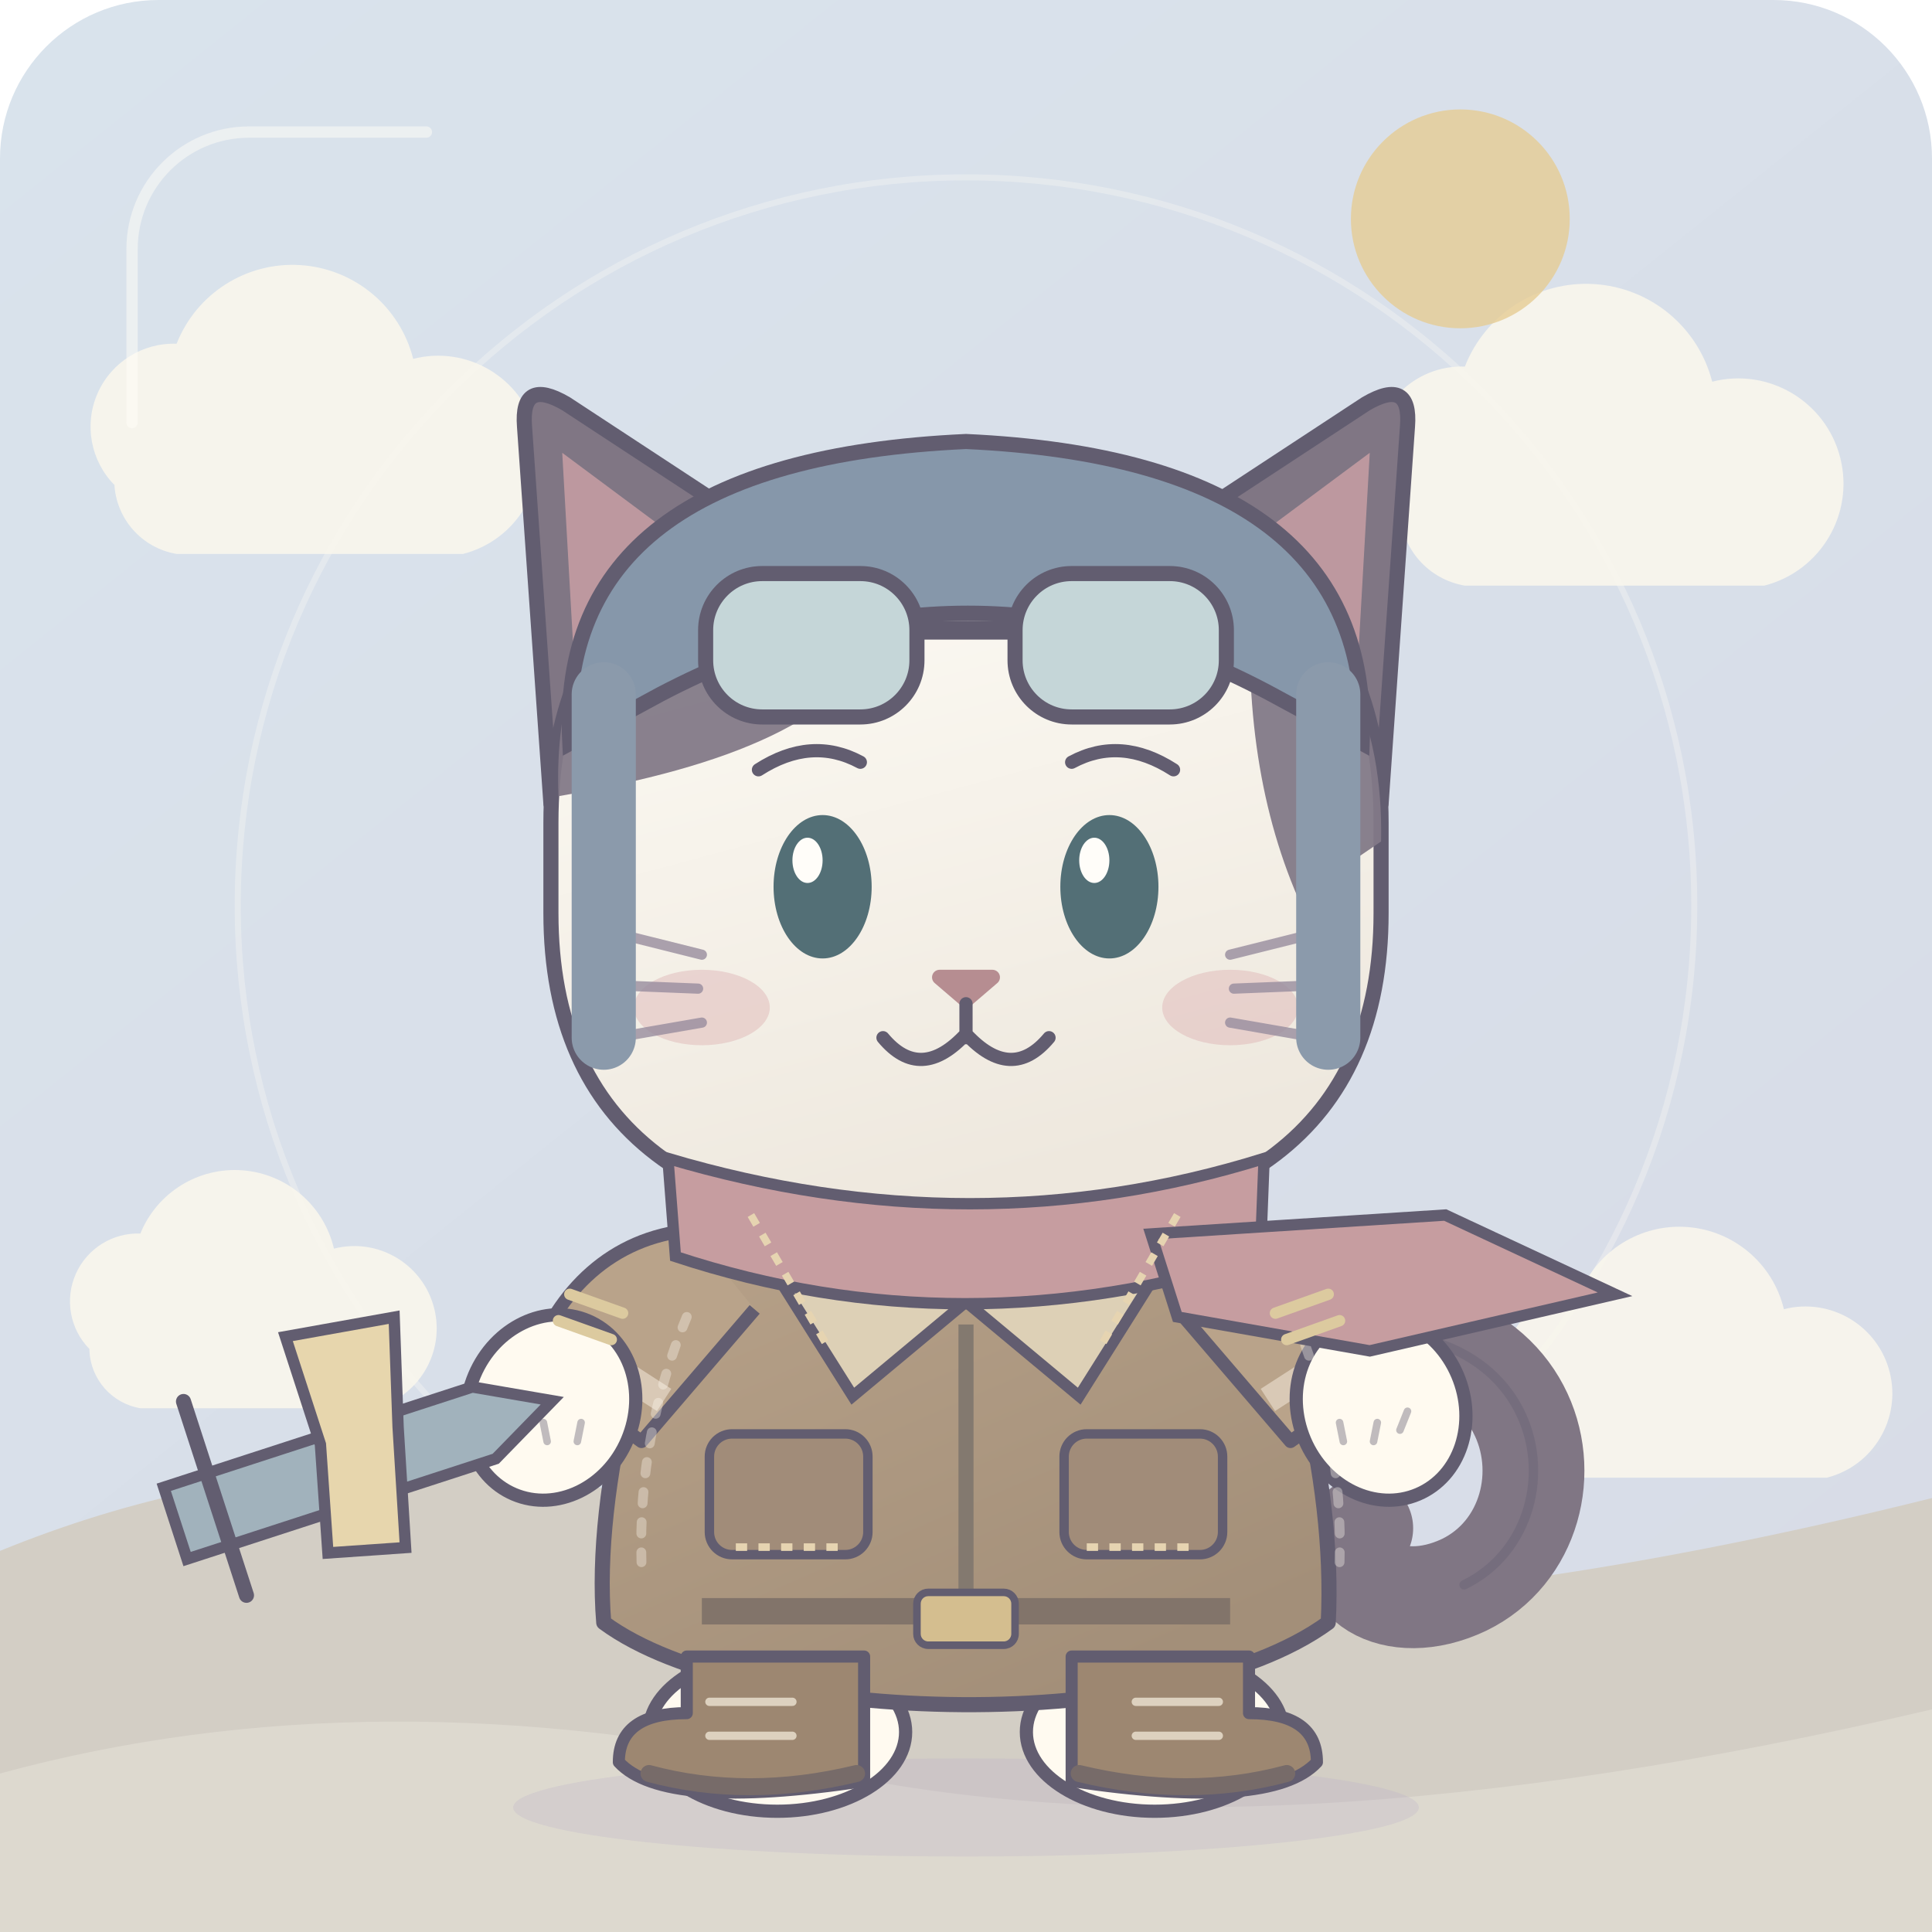
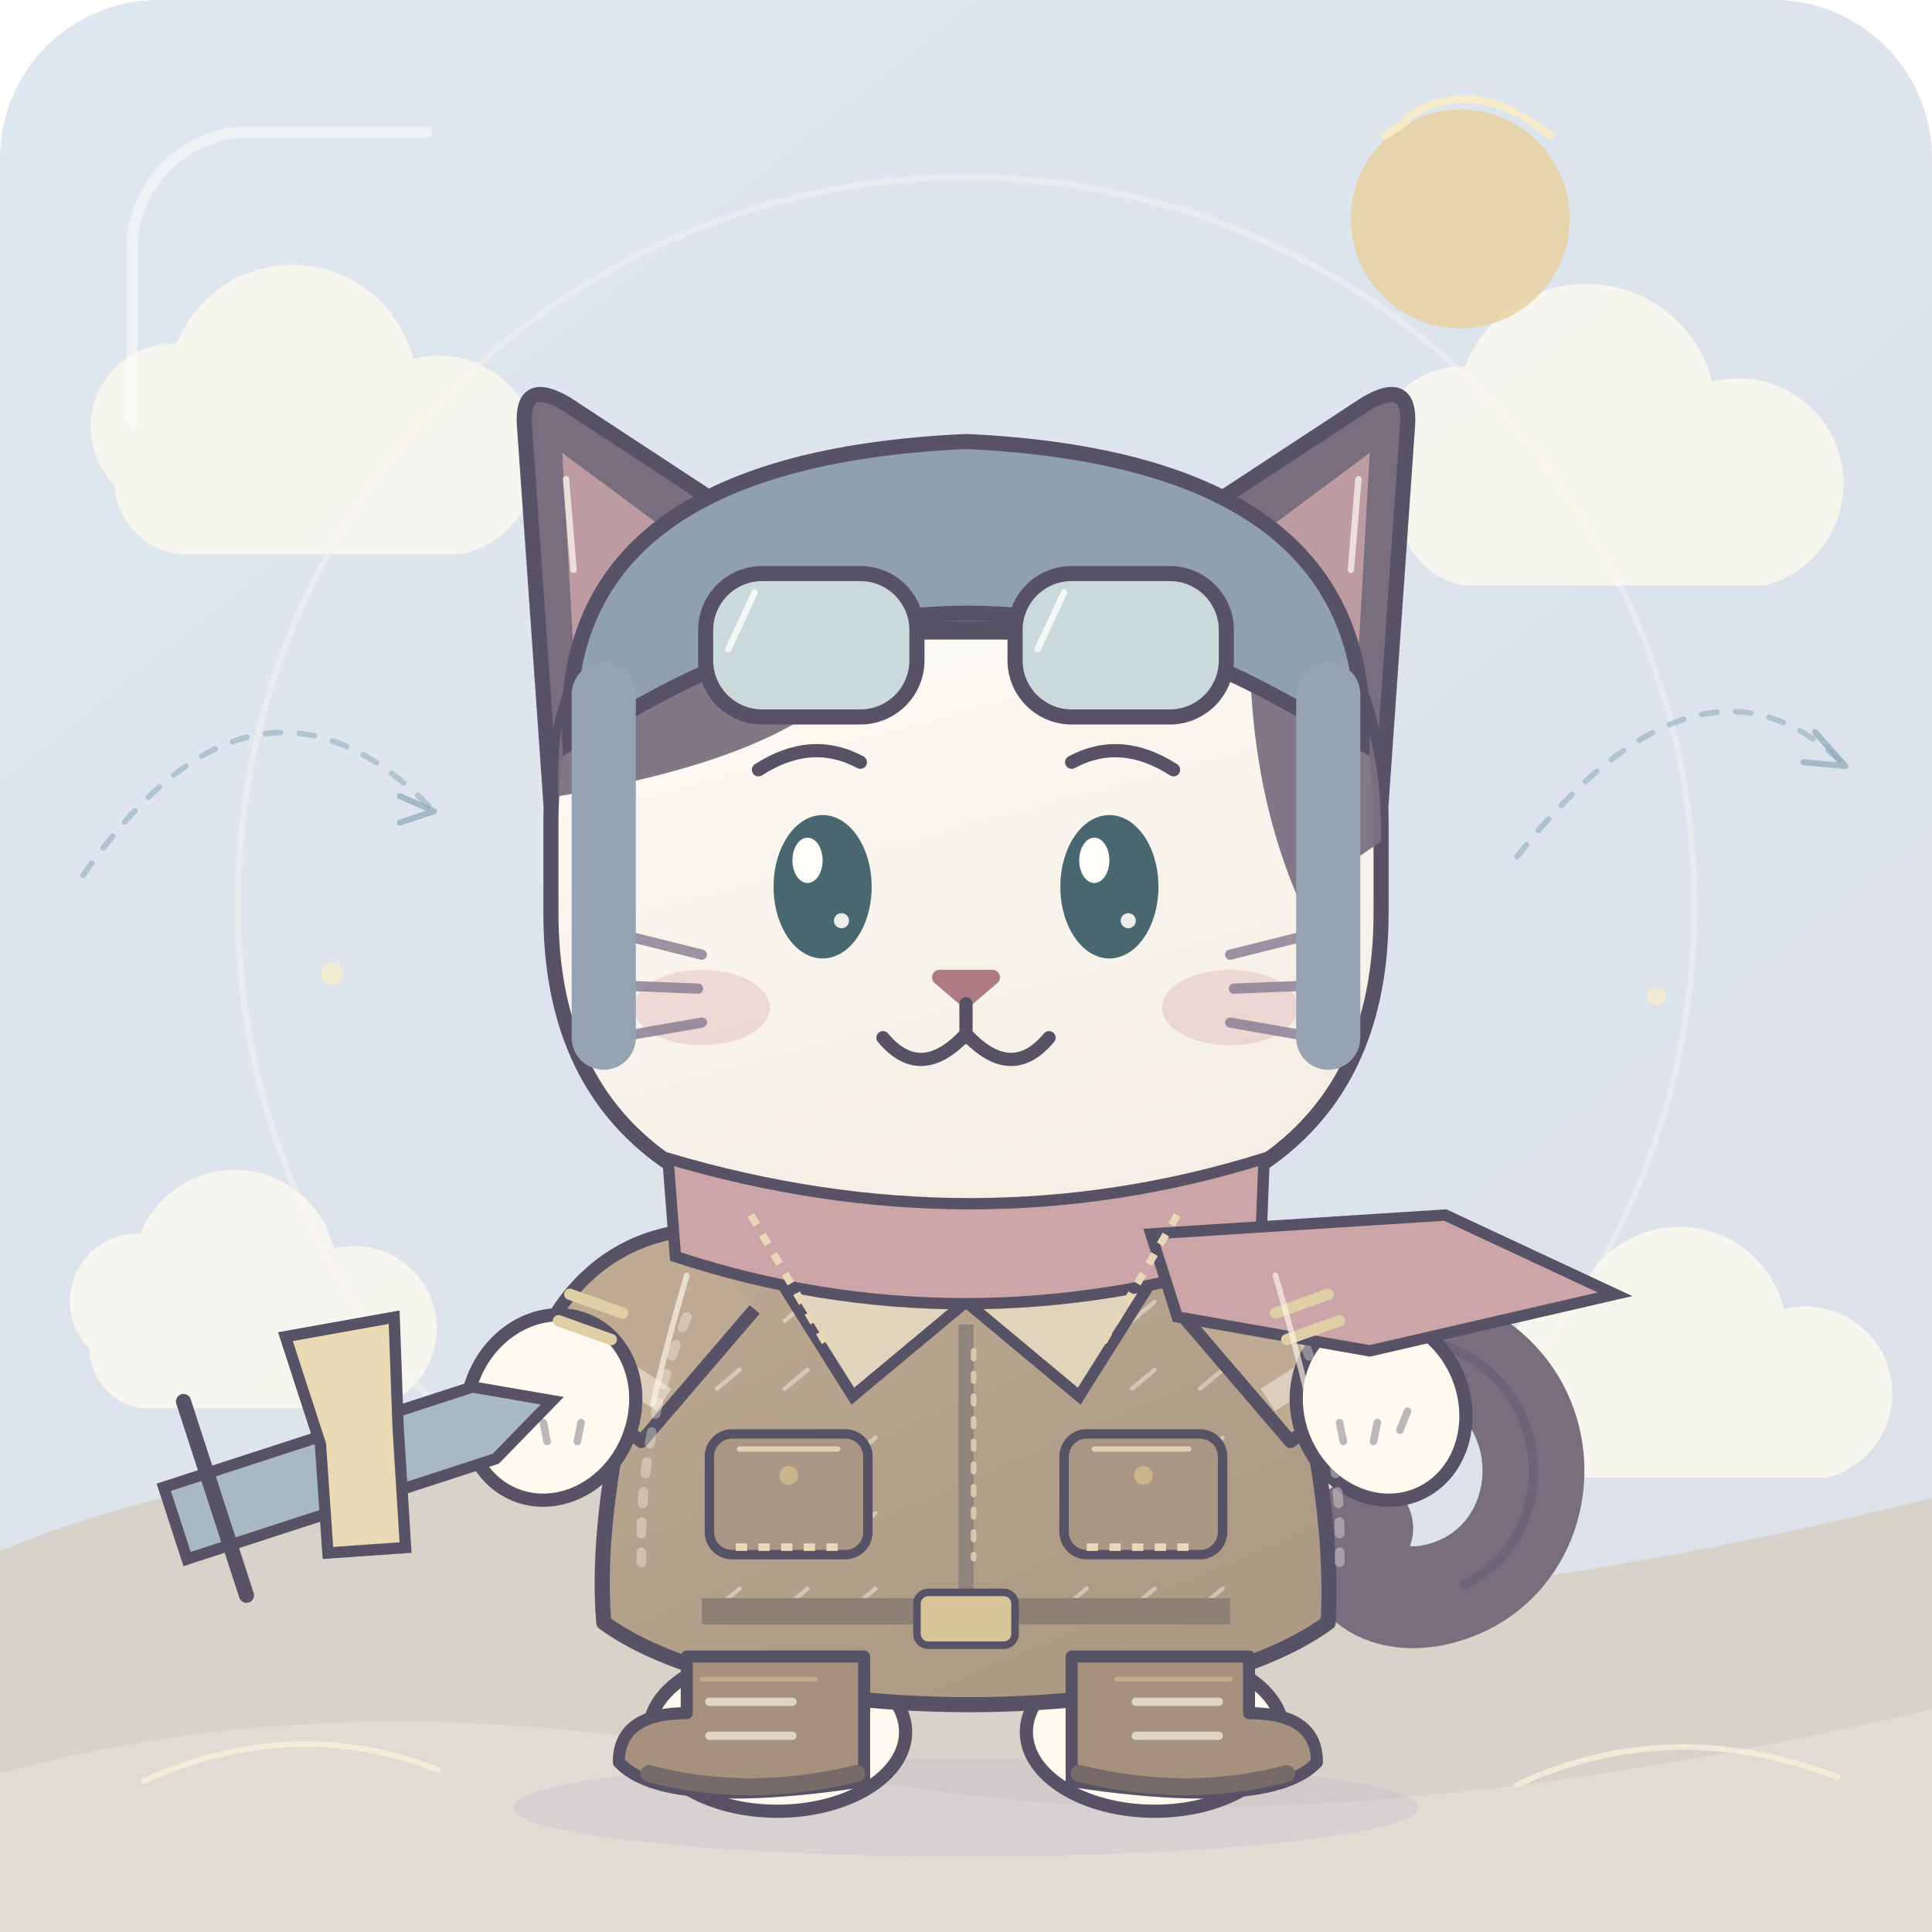
<svg xmlns="http://www.w3.org/2000/svg" width="512" height="512" viewBox="0 0 512 512" role="img" aria-labelledby="title">
  <defs>
    <linearGradient id="bg" x2=".8" y2="1">
-       <stop stop-color="#d9e3ec" />
-       <stop offset="1" stop-color="#d8dce7" />
+       <stop stop-color="#dee7ef" />
+       <stop offset="1" stop-color="#dde1ea" />
    </linearGradient>
    <linearGradient id="fur" x2=".3" y2="1">
-       <stop stop-color="#fffdf7" />
-       <stop offset="1" stop-color="#eee8de" />
+       <stop stop-color="#fffefa" />
+       <stop offset="1" stop-color="#f4eee5" />
    </linearGradient>
    <linearGradient id="shine" x2="1" y2="1">
      <stop stop-color="#fff" stop-opacity=".7" />
      <stop offset="1" stop-color="#fff" stop-opacity="0" />
    </linearGradient>
  </defs>
  <rect width="512" height="512" rx="42" fill="url(#bg)" />
  <circle cx="256" cy="240" r="193" fill="none" stroke="#fffdf6" stroke-width="1.6" opacity=".3" />
-   <path d="M30.3 128.5a22.0 22.0 0 0 1 16.5-37.4a33.0 33.0 0 0 1 62.7 4a26.4 26.4 0 0 1 13.2 51.7h-75.9a19.8 19.8 0 0 1-16.5-18.7Z" fill="#faf7ed" opacity=".86" />
-   <path d="M370.95 136.25a23.0 23.0 0 0 1 17.25-39.1a34.5 34.5 0 0 1 65.55 4a27.6 27.6 0 0 1 13.8 54.05h-79.35a20.7 20.7 0 0 1-17.25-19.55Z" fill="#faf7ed" opacity=".86" />
-   <path d="M23.7 357.5a18.0 18.0 0 0 1 13.5-30.6a27.0 27.0 0 0 1 51.3 4a21.6 21.6 0 0 1 10.8 42.3h-62.1a16.2 16.2 0 0 1-13.5-15.3Z" fill="#faf7ed" opacity=".86" />
-   <path d="M404.35 375.25a19.0 19.0 0 0 1 14.25-32.3a28.5 28.5 0 0 1 54.15 4a22.8 22.8 0 0 1 11.4 44.65h-65.55a17.1 17.1 0 0 1-14.25-16.15Z" fill="#faf7ed" opacity=".86" />
-   <path d="M0 411Q103 369 207 408T512 397V512H0Z" fill="#d3cec5" />
+   <path d="M30.3 128.5a22.0 22.0 0 0 1 16.5-37.4a33.0 33.0 0 0 1 62.7 4a26.4 26.4 0 0 1 13.2 51.7h-75.9a19.8 19.8 0 0 1-16.5-18.7Z" fill="#faf8ef" opacity=".86" />
+   <path d="M370.95 136.25a23.0 23.0 0 0 1 17.25-39.1a34.5 34.5 0 0 1 65.55 4a27.6 27.6 0 0 1 13.8 54.05h-79.35a20.7 20.7 0 0 1-17.25-19.55Z" fill="#faf8ef" opacity=".86" />
+   <path d="M23.7 357.5a18.0 18.0 0 0 1 13.5-30.6a27.0 27.0 0 0 1 51.3 4a21.6 21.6 0 0 1 10.8 42.3h-62.1a16.2 16.2 0 0 1-13.5-15.3Z" fill="#faf8ef" opacity=".86" />
+   <path d="M404.35 375.25a19.0 19.0 0 0 1 14.25-32.3a28.5 28.5 0 0 1 54.15 4a22.8 22.8 0 0 1 11.4 44.65h-65.55a17.1 17.1 0 0 1-14.25-16.15Z" fill="#faf8ef" opacity=".86" />
+   <path d="M0 411Q103 369 207 408T512 397V512H0Z" fill="#d7d2ca" />
  <path d="M0 470Q99 443 216 469T512 453V512H0Z" fill="#fffdf4" opacity=".23" />
-   <circle cx="387" cy="58" r="29" fill="#e6cc94" opacity=".8" />
-   <ellipse cx="256" cy="479" rx="120" ry="13" fill="#b6abc7" opacity=".25" />
+   <circle cx="387" cy="58" r="29" fill="#e8d09d" opacity=".8" />
+   <g>
+     <path d="M22 232q46-66 93-17m287 12q49-62 87-24" fill="none" stroke="#94adbd" stroke-width="1.5" opacity="0.6" stroke-linecap="round" stroke-linejoin="round" stroke-dasharray="4 5" />
+     <path d="m106 211 9 4-9 3m375-24 8 9-11-1" fill="none" stroke="#8ea6b7" stroke-width="1.6" opacity="0.7" stroke-linecap="round" stroke-linejoin="round" />
+     <path d="M373 31q14-9 29-1m-35 6 6-4m31-1 7 5" fill="none" stroke="#faedc7" stroke-width="2" opacity="0.9" stroke-linecap="round" stroke-linejoin="round" />
+     <path d="M38 472q40-18 78-3m286 4q41-19 85-2" fill="none" stroke="#f8f0dc" stroke-width="1.5" opacity="0.8" stroke-linecap="round" stroke-linejoin="round" />
+     <circle cx="88" cy="258" r="3" fill="#f8ebcc" opacity="0.8" />
+     <circle cx="439" cy="264" r="2.5" fill="#f8ebcc" opacity="0.8" />
+   </g>
+   <ellipse cx="256" cy="479" rx="120" ry="13" fill="#bcb2cc" opacity=".25" />
  <defs>
    <linearGradient id="coat" x2=".6" y2="1">
-       <stop stop-color="#b9a38a" />
-       <stop offset="1" stop-color="#a38f79" />
+       <stop stop-color="#bfab94" />
+       <stop offset="1" stop-color="#ab9984" />
    </linearGradient>
  </defs>
-   <path d="M332 359c78-26 91 44 56 61-19 9-35-2-27-15" fill="none" stroke="#807684" stroke-width="27" stroke-linecap="round" />
-   <path d="M332 359c78-26 91 44 56 61" fill="none" stroke="#625d70" stroke-width="2.5" stroke-linecap="round" opacity=".35" />
-   <ellipse cx="206" cy="459" rx="34" ry="21" fill="#fffaf0" stroke="#625d70" stroke-width="3.5" />
-   <ellipse cx="306" cy="459" rx="34" ry="21" fill="#fffaf0" stroke="#625d70" stroke-width="3.5" />
-   <path d="M186 314c-15 29-29 80-26 116 38 28 151 30 192 0 2-39-11-86-27-116Z" fill="url(#coat)" stroke="#625d70" stroke-width="4" stroke-linejoin="round" />
-   <path d="M183 326c-21 2-35 16-42 35l29 21 30-35m129-21c21 2 35 16 42 35l-29 21-30-35" fill="#b9a38a" stroke="#625d70" stroke-width="3.5" stroke-linejoin="round" />
-   <path d="m145 351 31 20m160 0 31-20" stroke="#fff8ec" stroke-width="7" opacity=".45" />
-   <ellipse cx="146" cy="373" rx="22" ry="25" transform="rotate(23 146 373)" fill="#fffaf0" stroke="#625d70" stroke-width="3.5" />
-   <ellipse cx="366" cy="373" rx="22" ry="25" transform="rotate(-23 366 373)" fill="#fffaf0" stroke="#625d70" stroke-width="3.5" />
-   <path d="m135 374 2 5m7-2 1 5m9-5-1 5m202-5 1 5m9-5-1 5m9-8-2 5M193 460h24m79 0h23" stroke="#625d70" stroke-width="2" opacity=".4" stroke-linecap="round" />
+   <path d="M332 359c78-26 91 44 56 61-19 9-35-2-27-15" fill="none" stroke="#786e7e" stroke-width="27" stroke-linecap="round" />
+   <path d="M332 359c78-26 91 44 56 61" fill="none" stroke="#575266" stroke-width="2.5" stroke-linecap="round" opacity=".35" />
+   <ellipse cx="206" cy="459" rx="34" ry="21" fill="#fffaf0" stroke="#575266" stroke-width="3.5" />
+   <ellipse cx="306" cy="459" rx="34" ry="21" fill="#fffaf0" stroke="#575266" stroke-width="3.5" />
+   <path d="M186 314c-15 29-29 80-26 116 38 28 151 30 192 0 2-39-11-86-27-116Z" fill="url(#coat)" stroke="#575266" stroke-width="4" stroke-linejoin="round" />
+   <defs>
+     <clipPath id="fabric-panel">
+       <path d="M186 314c-15 29-29 80-26 116 38 28 151 30 192 0 2-39-11-86-27-116Z" />
+     </clipPath>
+   </defs>
+   <g clip-path="url(#fabric-panel)">
+     <path d="M190 350l6-5" fill="none" stroke="#fffaf0" stroke-width="1.15" opacity="0.42" stroke-linecap="round" stroke-linejoin="round" />
+     <path d="M190 368l6-5" fill="none" stroke="#fffaf0" stroke-width="1.15" opacity="0.42" stroke-linecap="round" stroke-linejoin="round" />
+     <path d="M190 386l6-5" fill="none" stroke="#fffaf0" stroke-width="1.15" opacity="0.42" stroke-linecap="round" stroke-linejoin="round" />
+     <path d="M190 406l6-5" fill="none" stroke="#fffaf0" stroke-width="1.15" opacity="0.42" stroke-linecap="round" stroke-linejoin="round" />
+     <path d="M190 426l6-5" fill="none" stroke="#fffaf0" stroke-width="1.15" opacity="0.42" stroke-linecap="round" stroke-linejoin="round" />
+     <path d="M208 350l6-5" fill="none" stroke="#fffaf0" stroke-width="1.15" opacity="0.42" stroke-linecap="round" stroke-linejoin="round" />
+     <path d="M208 368l6-5" fill="none" stroke="#fffaf0" stroke-width="1.15" opacity="0.42" stroke-linecap="round" stroke-linejoin="round" />
+     <path d="M208 386l6-5" fill="none" stroke="#fffaf0" stroke-width="1.15" opacity="0.42" stroke-linecap="round" stroke-linejoin="round" />
+     <path d="M208 406l6-5" fill="none" stroke="#fffaf0" stroke-width="1.15" opacity="0.42" stroke-linecap="round" stroke-linejoin="round" />
+     <path d="M208 426l6-5" fill="none" stroke="#fffaf0" stroke-width="1.15" opacity="0.42" stroke-linecap="round" stroke-linejoin="round" />
+     <path d="M226 350l6-5" fill="none" stroke="#fffaf0" stroke-width="1.15" opacity="0.42" stroke-linecap="round" stroke-linejoin="round" />
+     <path d="M226 368l6-5" fill="none" stroke="#fffaf0" stroke-width="1.15" opacity="0.42" stroke-linecap="round" stroke-linejoin="round" />
+     <path d="M226 386l6-5" fill="none" stroke="#fffaf0" stroke-width="1.15" opacity="0.42" stroke-linecap="round" stroke-linejoin="round" />
+     <path d="M226 406l6-5" fill="none" stroke="#fffaf0" stroke-width="1.15" opacity="0.42" stroke-linecap="round" stroke-linejoin="round" />
+     <path d="M226 426l6-5" fill="none" stroke="#fffaf0" stroke-width="1.15" opacity="0.42" stroke-linecap="round" stroke-linejoin="round" />
+     <path d="M282 350l6-5" fill="none" stroke="#fffaf0" stroke-width="1.15" opacity="0.42" stroke-linecap="round" stroke-linejoin="round" />
+     <path d="M282 368l6-5" fill="none" stroke="#fffaf0" stroke-width="1.15" opacity="0.42" stroke-linecap="round" stroke-linejoin="round" />
+     <path d="M282 386l6-5" fill="none" stroke="#fffaf0" stroke-width="1.15" opacity="0.42" stroke-linecap="round" stroke-linejoin="round" />
+     <path d="M282 406l6-5" fill="none" stroke="#fffaf0" stroke-width="1.15" opacity="0.42" stroke-linecap="round" stroke-linejoin="round" />
+     <path d="M282 426l6-5" fill="none" stroke="#fffaf0" stroke-width="1.15" opacity="0.42" stroke-linecap="round" stroke-linejoin="round" />
+     <path d="M300 350l6-5" fill="none" stroke="#fffaf0" stroke-width="1.15" opacity="0.42" stroke-linecap="round" stroke-linejoin="round" />
+     <path d="M300 368l6-5" fill="none" stroke="#fffaf0" stroke-width="1.15" opacity="0.42" stroke-linecap="round" stroke-linejoin="round" />
+     <path d="M300 386l6-5" fill="none" stroke="#fffaf0" stroke-width="1.15" opacity="0.42" stroke-linecap="round" stroke-linejoin="round" />
+     <path d="M300 406l6-5" fill="none" stroke="#fffaf0" stroke-width="1.15" opacity="0.42" stroke-linecap="round" stroke-linejoin="round" />
+     <path d="M300 426l6-5" fill="none" stroke="#fffaf0" stroke-width="1.15" opacity="0.42" stroke-linecap="round" stroke-linejoin="round" />
+     <path d="M318 350l6-5" fill="none" stroke="#fffaf0" stroke-width="1.15" opacity="0.42" stroke-linecap="round" stroke-linejoin="round" />
+     <path d="M318 368l6-5" fill="none" stroke="#fffaf0" stroke-width="1.15" opacity="0.42" stroke-linecap="round" stroke-linejoin="round" />
+     <path d="M318 386l6-5" fill="none" stroke="#fffaf0" stroke-width="1.15" opacity="0.42" stroke-linecap="round" stroke-linejoin="round" />
+     <path d="M318 406l6-5" fill="none" stroke="#fffaf0" stroke-width="1.15" opacity="0.42" stroke-linecap="round" stroke-linejoin="round" />
+     <path d="M318 426l6-5" fill="none" stroke="#fffaf0" stroke-width="1.15" opacity="0.42" stroke-linecap="round" stroke-linejoin="round" />
+   </g>
+   <path d="M183 326c-21 2-35 16-42 35l29 21 30-35m129-21c21 2 35 16 42 35l-29 21-30-35" fill="#bfab94" stroke="#575266" stroke-width="3.5" stroke-linejoin="round" />
+   <path d="m145 351 31 20m160 0 31-20" stroke="#fff9ee" stroke-width="7" opacity=".45" />
+   <ellipse cx="146" cy="373" rx="22" ry="25" transform="rotate(23 146 373)" fill="#fffaf0" stroke="#575266" stroke-width="3.5" />
+   <ellipse cx="366" cy="373" rx="22" ry="25" transform="rotate(-23 366 373)" fill="#fffaf0" stroke="#575266" stroke-width="3.5" />
+   <path d="m135 374 2 5m7-2 1 5m9-5-1 5m202-5 1 5m9-5-1 5m9-8-2 5M193 460h24m79 0h23" stroke="#575266" stroke-width="2" opacity=".4" stroke-linecap="round" />
  <path d="M182 349q-13 31-12 65m173-65q13 31 12 65" fill="none" stroke="#fffaf0" stroke-width="2.6" opacity=".35" stroke-dasharray="3 5" stroke-linecap="round" />
-   <path d="m192 316 34 54 30-25 30 25 34-54" fill="#ddd0b6" stroke="#625d70" stroke-width="3" />
-   <path d="M256 351v85" stroke="#83796f" stroke-width="4" />
-   <rect x="188" y="380" width="42" height="32" rx="6" fill="#a18c79" stroke="#625d70" stroke-width="2.5" />
-   <rect x="282" y="380" width="42" height="32" rx="6" fill="#a18c79" stroke="#625d70" stroke-width="2.5" />
-   <path d="M146 213 139 113q-1-13 11-6l64 42Z" fill="#807684" stroke="#625d70" stroke-width="4" stroke-linejoin="round" />
-   <path d="m298 149 64-42q12-7 11 6l-7 100Z" fill="#807684" stroke="#625d70" stroke-width="4" stroke-linejoin="round" />
-   <path d="m152 173-3-53 39 29Z" fill="#d9a9ac" opacity=".68" />
-   <path d="m324 149 39-29-3 53Z" fill="#d9a9ac" opacity=".68" />
-   <path d="M146 218c0-58 36-87 110-87s110 29 110 87v24c0 57-38 85-110 85s-110-28-110-85Z" fill="url(#fur)" stroke="#625d70" stroke-width="4" />
-   <path d="M148 211c-2-52 29-79 81-79l7 35c-13 24-42 36-88 44Z" fill="#827987" opacity=".94" />
-   <path d="M332 151q35 24 34 72l-22 15q-16-37-12-87Z" fill="#827987" opacity=".94" />
-   <path d="M201 204q14-9 27-2m56 0q13-7 27 2" fill="none" stroke="#625d70" stroke-width="3.5" stroke-linecap="round" />
-   <ellipse cx="218" cy="235" rx="13" ry="19" fill="#536f76" />
-   <ellipse cx="294" cy="235" rx="13" ry="19" fill="#536f76" />
+   <path d="m192 316 34 54 30-25 30 25 34-54" fill="#e0d4bc" stroke="#575266" stroke-width="3" />
+   <path d="M256 351v85" stroke="#8e847b" stroke-width="4" />
+   <rect x="188" y="380" width="42" height="32" rx="6" fill="#a99684" stroke="#575266" stroke-width="2.5" />
+   <rect x="282" y="380" width="42" height="32" rx="6" fill="#a99684" stroke="#575266" stroke-width="2.5" />
+   <path d="M146 213 139 113q-1-13 11-6l64 42Z" fill="#786e7e" stroke="#575266" stroke-width="4" stroke-linejoin="round" />
+   <path d="m298 149 64-42q12-7 11 6l-7 100Z" fill="#786e7e" stroke="#575266" stroke-width="4" stroke-linejoin="round" />
+   <path d="m152 173-3-53 39 29Z" fill="#dcb0b3" opacity=".68" />
+   <path d="m324 149 39-29-3 53Z" fill="#dcb0b3" opacity=".68" />
+   <path d="M146 218c0-58 36-87 110-87s110 29 110 87v24c0 57-38 85-110 85s-110-28-110-85Z" fill="url(#fur)" stroke="#575266" stroke-width="4" />
+   <path d="M148 211c-2-52 29-79 81-79l7 35c-13 24-42 36-88 44Z" fill="#797080" opacity=".94" />
+   <path d="M332 151q35 24 34 72l-22 15q-16-37-12-87Z" fill="#797080" opacity=".94" />
+   <path d="M201 204q14-9 27-2m56 0q13-7 27 2" fill="none" stroke="#575266" stroke-width="3.5" stroke-linecap="round" />
+   <ellipse cx="218" cy="235" rx="13" ry="19" fill="#49676f" />
+   <ellipse cx="294" cy="235" rx="13" ry="19" fill="#49676f" />
  <ellipse cx="214" cy="228" rx="4" ry="6" fill="#fffdf9" />
  <ellipse cx="290" cy="228" rx="4" ry="6" fill="#fffdf9" />
-   <ellipse cx="186" cy="267" rx="18" ry="10" fill="#d9a9ac" opacity=".4" />
-   <ellipse cx="326" cy="267" rx="18" ry="10" fill="#d9a9ac" opacity=".4" />
-   <path d="m249 259 7 6 7-6Z" fill="#b68d91" stroke="#b68d91" stroke-width="4" stroke-linejoin="round" />
-   <path d="M256 266v9m0-1q-12 13-22 1m22-1q12 13 22 1" fill="none" stroke="#625d70" stroke-width="3.5" stroke-linecap="round" />
-   <path d="m162 247 24 6m-26 8 25 1m-22 13 23-4m164-24-24 6m26 8-25 1m22 13-23-4" stroke="#978c9e" stroke-width="2.7" stroke-linecap="round" opacity=".8" />
-   <path d="M151 197q-4-75 105-80 108 5 105 80l-24-13q-80-43-162 0Z" fill="#8697aa" stroke="#625d70" stroke-width="4" />
-   <path d="M160 184v91m192-91v91" stroke="#8b9aab" stroke-width="17" stroke-linecap="round" />
-   <rect x="187" y="152" width="56" height="38" rx="15" fill="#c5d6d8" stroke="#625d70" stroke-width="4" />
-   <rect x="269" y="152" width="56" height="38" rx="15" fill="#c5d6d8" stroke="#625d70" stroke-width="4" />
-   <path d="M244 167h24" stroke="#625d70" stroke-width="5" />
-   <path d="M177 307q81 24 158 0l-1 26q-79 25-155 0Z" fill="#c69da0" stroke="#625d70" stroke-width="3" />
-   <path d="m305 327 78-5 45 21-65 15-51-9Z" fill="#c69da0" stroke="#625d70" stroke-width="3" />
+   <ellipse cx="186" cy="267" rx="18" ry="10" fill="#dcb0b3" opacity=".4" />
+   <ellipse cx="326" cy="267" rx="18" ry="10" fill="#dcb0b3" opacity=".4" />
+   <path d="m249 259 7 6 7-6Z" fill="#ae7b85" stroke="#ae7b85" stroke-width="4" stroke-linejoin="round" />
+   <path d="M256 266v9m0-1q-12 13-22 1m22-1q12 13 22 1" fill="none" stroke="#575266" stroke-width="3.5" stroke-linecap="round" />
+   <path d="m162 247 24 6m-26 8 25 1m-22 13 23-4m164-24-24 6m26 8-25 1m22 13-23-4" stroke="#85798e" stroke-width="2.7" stroke-linecap="round" opacity=".8" />
+   <path d="M151 197q-4-75 105-80 108 5 105 80l-24-13q-80-43-162 0Z" fill="#90a0b1" stroke="#575266" stroke-width="4" />
+   <path d="M160 184v91m192-91v91" stroke="#95a3b2" stroke-width="17" stroke-linecap="round" />
+   <rect x="187" y="152" width="56" height="38" rx="15" fill="#cad9db" stroke="#575266" stroke-width="4" />
+   <rect x="269" y="152" width="56" height="38" rx="15" fill="#cad9db" stroke="#575266" stroke-width="4" />
+   <path d="M244 167h24" stroke="#575266" stroke-width="5" />
+   <path d="M177 307q81 24 158 0l-1 26q-79 25-155 0Z" fill="#cba5a8" stroke="#575266" stroke-width="3" />
+   <path d="m305 327 78-5 45 21-65 15-51-9Z" fill="#cba5a8" stroke="#575266" stroke-width="3" />
  <g transform="translate(90 379) rotate(-18)">
-     <path d="M-49 0h86l19 10-19 10h-86Z" fill="#a1b2bc" stroke="#625d70" stroke-width="3" />
-     <path d="m-6-28 29 4-8 28-8 31-20-5 7-28Z" fill="#e7d6ad" stroke="#625d70" stroke-width="3" />
-     <path d="M-37-20v54" stroke="#625d70" stroke-width="4" stroke-linecap="round" />
+     <path d="M-49 0h86l19 10-19 10h-86Z" fill="#a9b9c2" stroke="#575266" stroke-width="3" />
+     <path d="m-6-28 29 4-8 28-8 31-20-5 7-28Z" fill="#e9d9b4" stroke="#575266" stroke-width="3" />
+     <path d="M-37-20v54" stroke="#575266" stroke-width="4" stroke-linecap="round" />
  </g>
-   <path d="M182 439v15q-18 0-18 13 12 13 65 5v-33Zm102 0v33q53 8 65-5 0-13-18-13v-15Z" fill="#9d8771" stroke="#625d70" stroke-width="3.2" stroke-linejoin="round" />
+   <path d="M182 439v15q-18 0-18 13 12 13 65 5v-33Zm102 0v33q53 8 65-5 0-13-18-13v-15Z" fill="#a5917d" stroke="#575266" stroke-width="3.2" stroke-linejoin="round" />
  <path d="M172 470q26 7 55 0m59 0q29 7 55 0" fill="none" stroke="#776b69" stroke-width="4.5" stroke-linecap="round" />
-   <path d="M188 451h22m-22 9h22m91-9h22m-22 9h22" stroke="#f8f1df" stroke-width="2.2" opacity=".7" stroke-linecap="round" />
-   <path d="m199 322 21 36m92-36-21 36M195 410h30m63 0h30" fill="none" stroke="#e6d4b1" stroke-width="2" stroke-dasharray="3 3" />
-   <path d="M186 427h140" stroke="#82746a" stroke-width="7" />
-   <rect x="243" y="422" width="26" height="14" rx="3" fill="#d4be8f" stroke="#625d70" stroke-width="2" />
-   <path d="m151 343 14 5m-17 2 14 5m190-12-14 5m17 2-14 5" stroke="#dcca9f" stroke-width="3" stroke-linecap="round" />
-   <path d="M35 112V66a31 31 0 0 1 31-31h47" fill="none" stroke="#fffdf7" stroke-width="3" opacity=".5" stroke-linecap="round" />
+   <path d="M188 451h22m-22 9h22m91-9h22m-22 9h22" stroke="#f9f2e2" stroke-width="2.2" opacity=".7" stroke-linecap="round" />
+   <path d="m199 322 21 36m92-36-21 36M195 410h30m63 0h30" fill="none" stroke="#e8d8b8" stroke-width="2" stroke-dasharray="3 3" />
+   <path d="M186 427h140" stroke="#8d8077" stroke-width="7" />
+   <rect x="243" y="422" width="26" height="14" rx="3" fill="#d8c499" stroke="#575266" stroke-width="2" />
+   <path d="m151 343 14 5m-17 2 14 5m190-12-14 5m17 2-14 5" stroke="#dfcfa7" stroke-width="3" stroke-linecap="round" />
+   <g>
+     <path d="m150 127 2 24m208-24-2 24" fill="none" stroke="#fff8ed" stroke-width="1.7" opacity="0.72" stroke-linecap="round" stroke-linejoin="round" />
+     <circle cx="223" cy="244" r="2" fill="#fffdf8" opacity="0.9" />
+     <circle cx="299" cy="244" r="2" fill="#fffdf8" opacity="0.9" />
+     <path d="M182 338q-5 17-9 34m165-34q5 17 9 34" fill="none" stroke="#fff8ea" stroke-width="1.5" opacity="0.65" stroke-linecap="round" stroke-linejoin="round" />
+   </g>
+   <g>
+     <path d="m200 157-7 15m89-15-7 15" fill="none" stroke="#f7fcf8" stroke-width="1.7" opacity="0.9" stroke-linecap="round" stroke-linejoin="round" />
+     <path d="M196 384h26m68 0h25" fill="none" stroke="#e7d7b8" stroke-width="1.4" opacity="0.9" stroke-linecap="round" stroke-linejoin="round" />
+     <circle cx="209" cy="391" r="2.5" fill="#d2bb8e" opacity="0.8" />
+     <circle cx="303" cy="391" r="2.5" fill="#d2bb8e" opacity="0.8" />
+     <path d="M258 358v55" fill="none" stroke="#e3d6ba" stroke-width="1.5" opacity="0.8" stroke-linecap="round" stroke-linejoin="round" stroke-dasharray="2 4" />
+     <path d="m186 445 30 0m80 0h30" fill="none" stroke="#c7b294" stroke-width="1.3" opacity="0.8" stroke-linecap="round" stroke-linejoin="round" />
+   </g>
+   <path d="M35 112V66a31 31 0 0 1 31-31h47" fill="none" stroke="#fffefa" stroke-width="3" opacity=".5" stroke-linecap="round" />
</svg>
